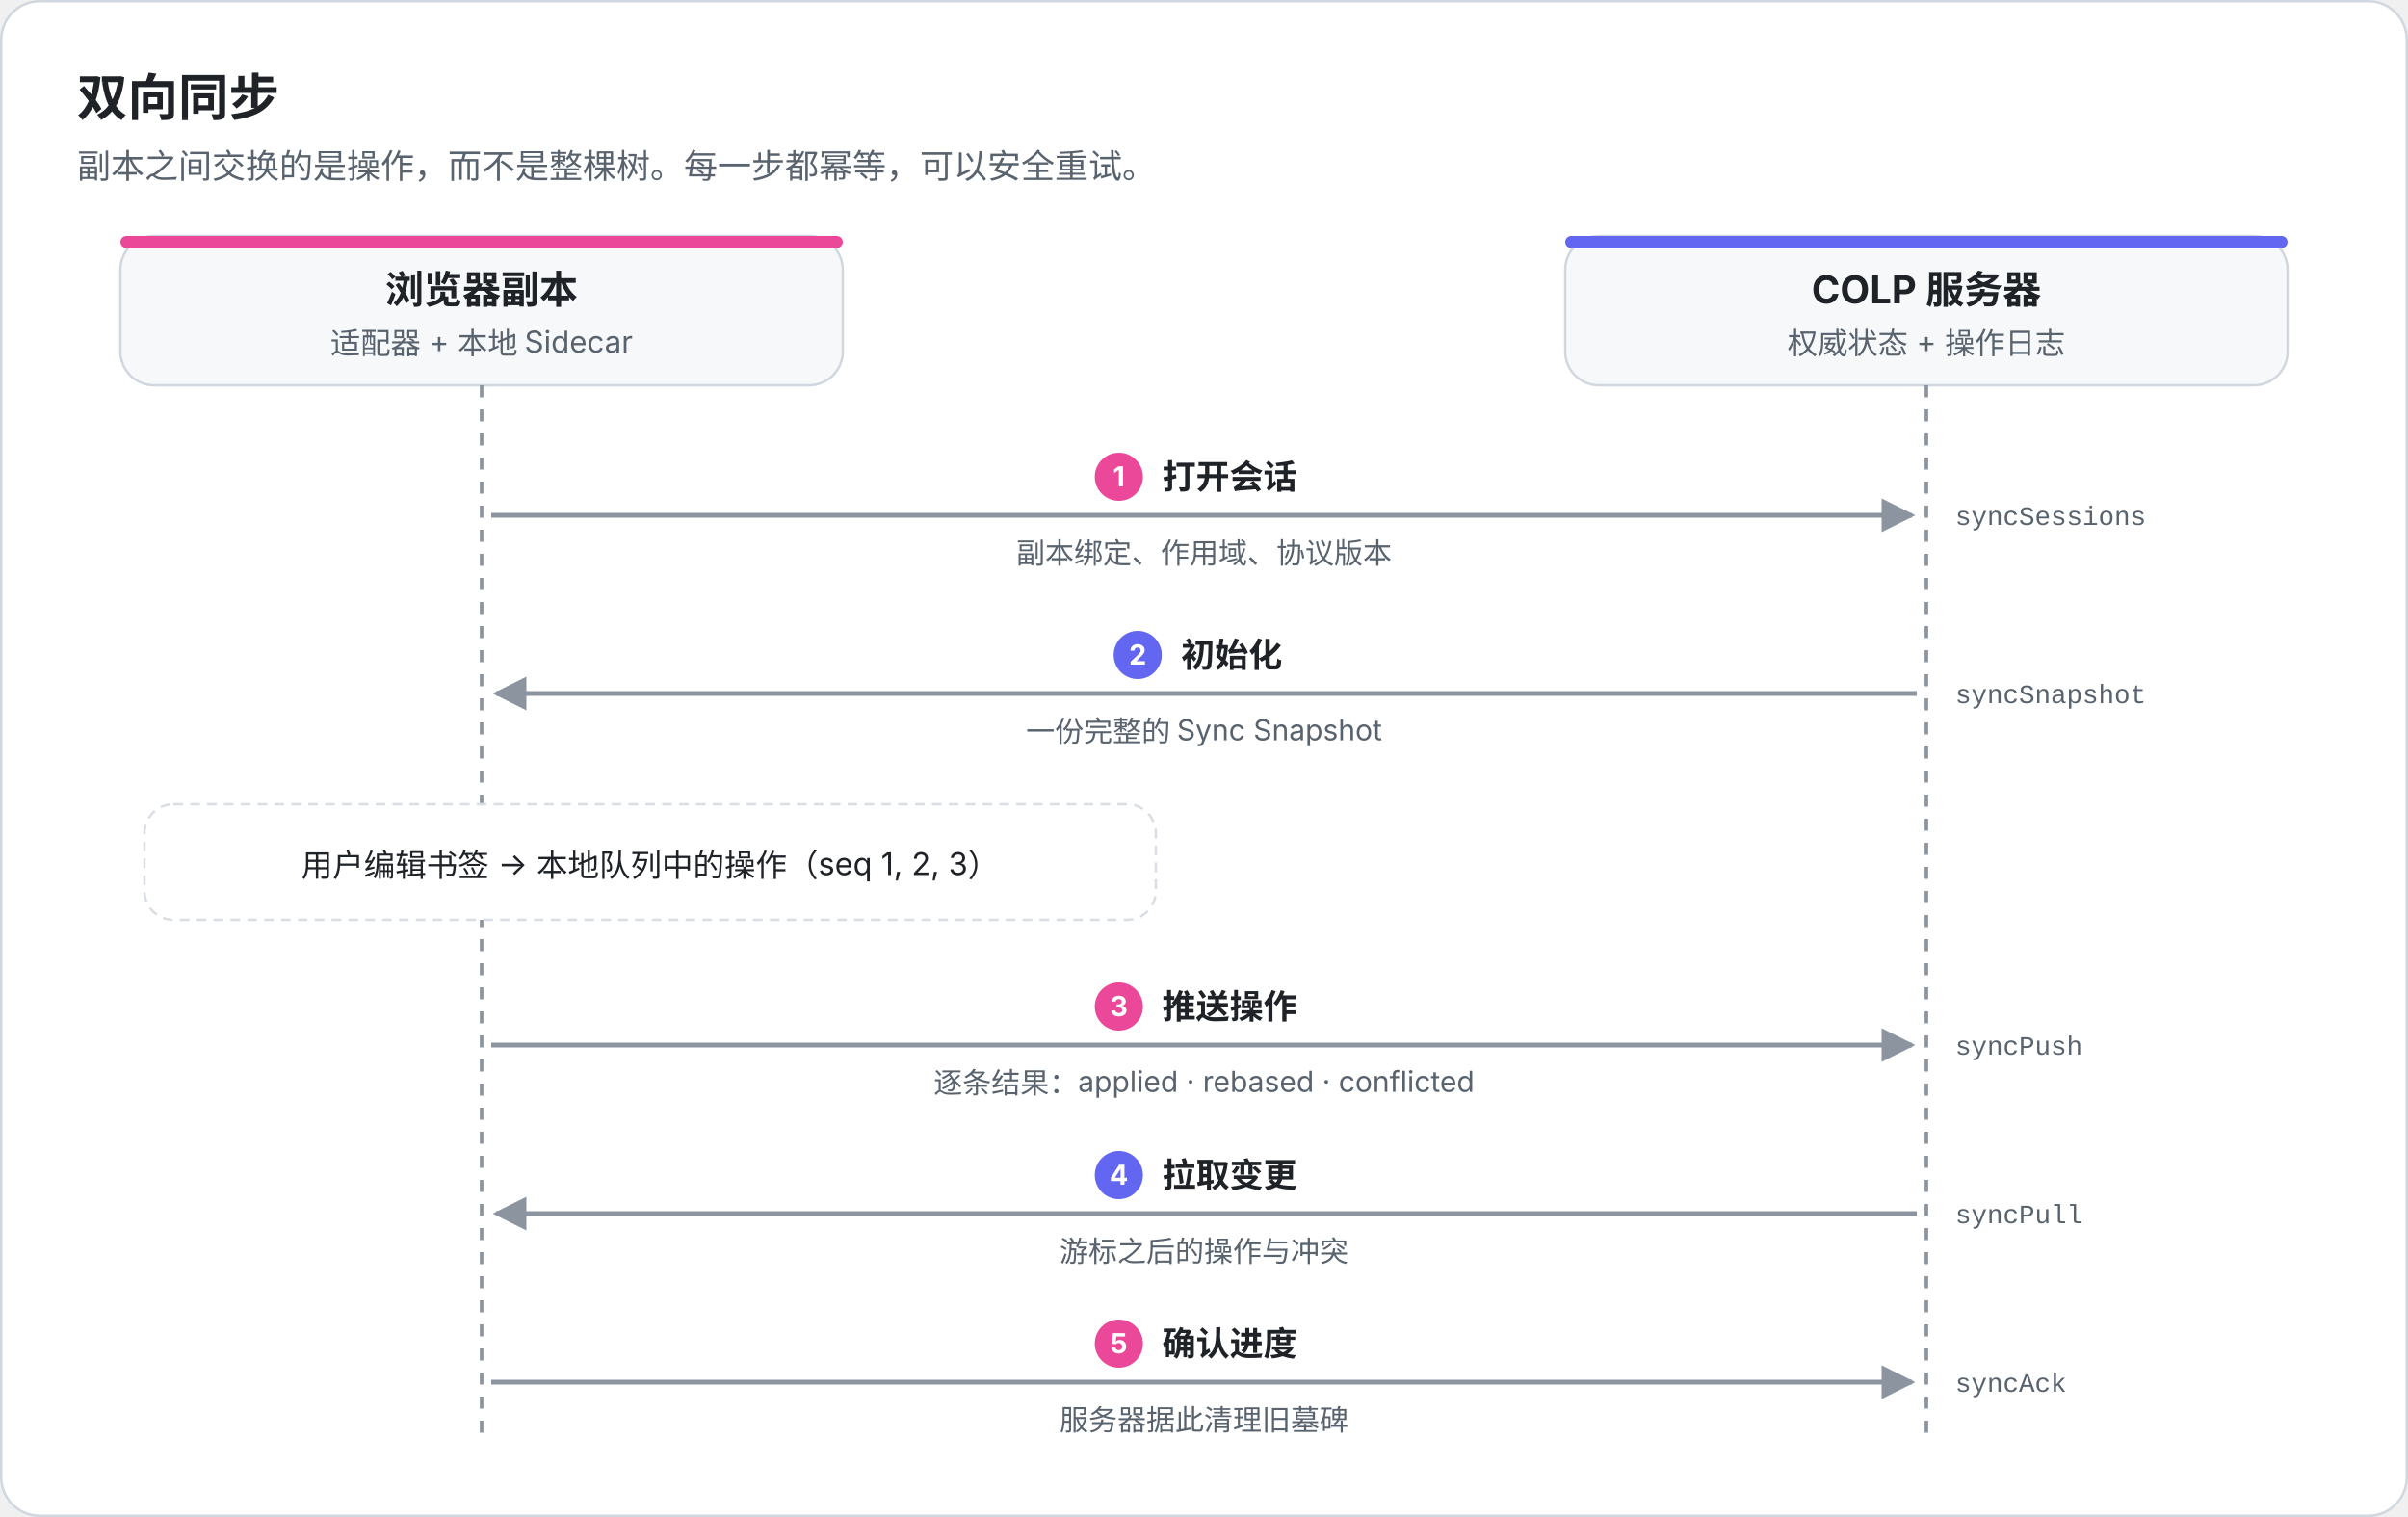
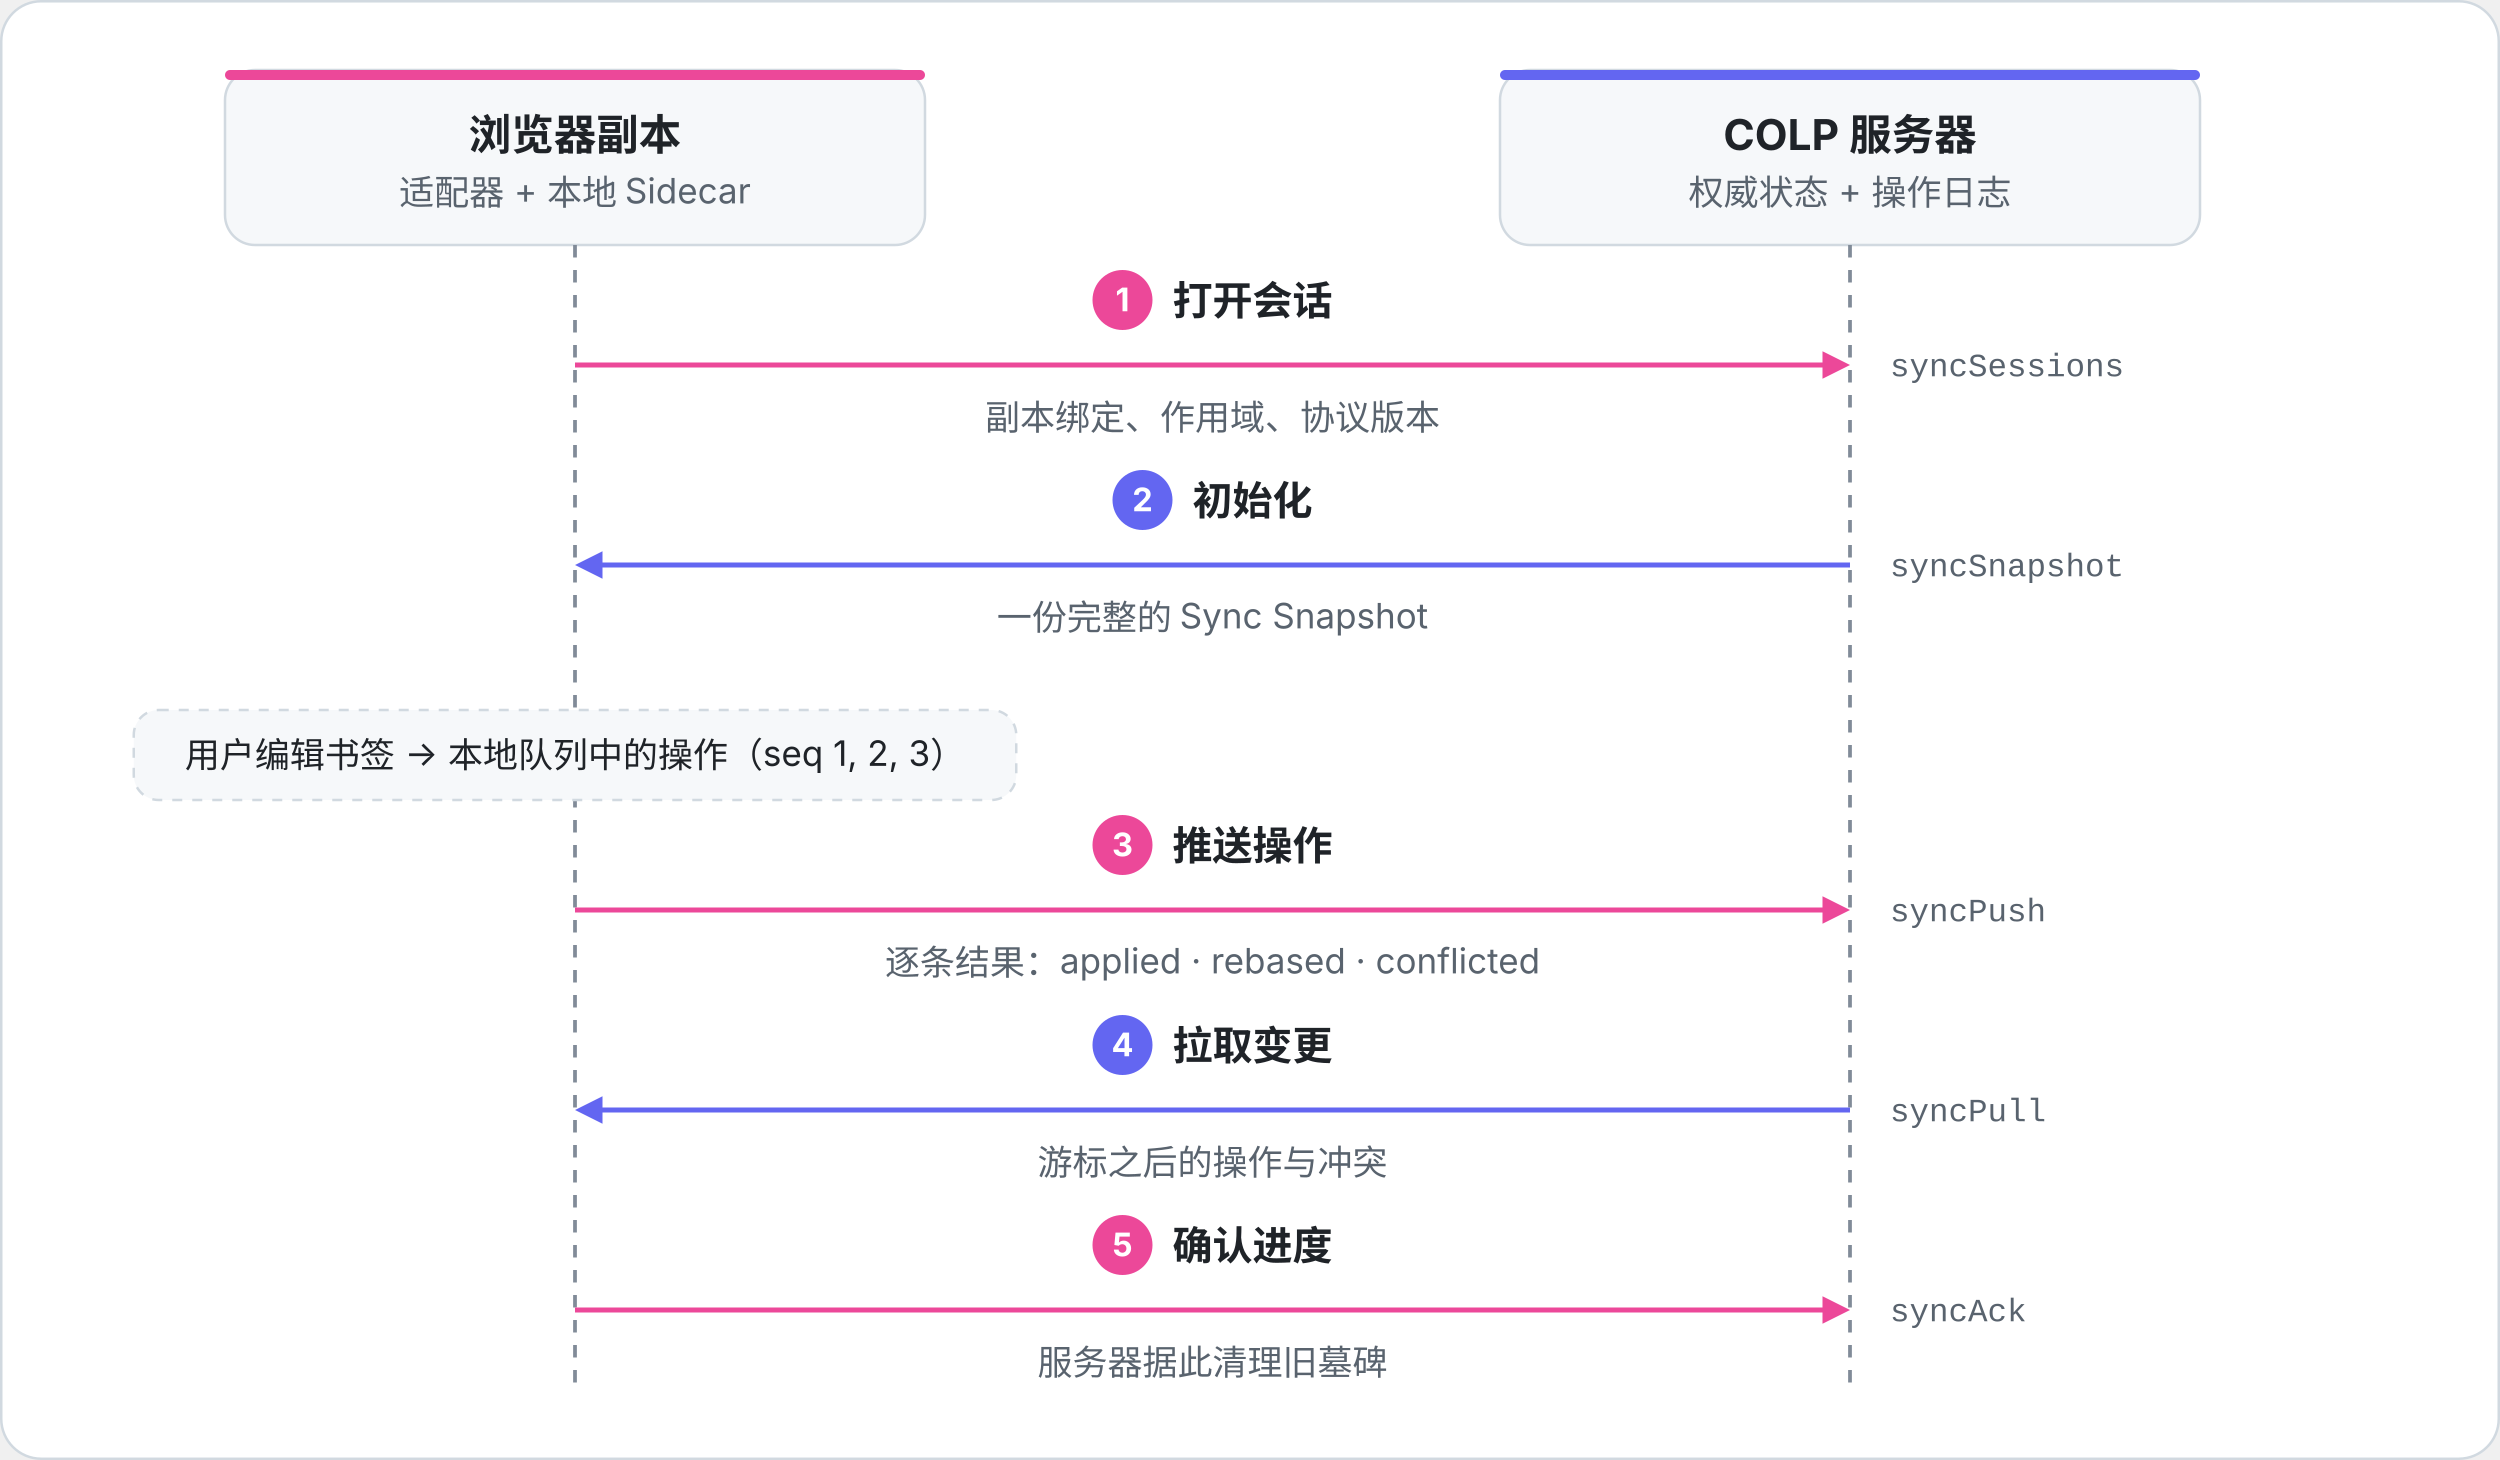
- <svg xmlns="http://www.w3.org/2000/svg" width="1000" height="630" viewBox="0 0 1000 630" role="img" aria-labelledby="title desc" xml:lang="zh-CN">
-   <style>text{font-family:Inter, 'Segoe UI', -apple-system, BlinkMacSystemFont, 'Helvetica Neue', Arial, 'PingFang SC', 'Hiragino Sans GB', 'Microsoft YaHei', 'Noto Sans CJK SC', 'Droid Sans Fallback', sans-serif}.mono{font-family:ui-monospace, SFMono-Regular, Menlo, Consolas, 'Liberation Mono', 'Noto Sans Mono', 'Droid Sans Fallback', monospace}.frame{fill:#ffffff;stroke:#d0d7de}.card{fill:#f6f8fa;stroke:#d0d7de}.inner{fill:#ffffff;stroke:#d8dee4}.h{fill:#1f2328;font-weight:700}.b{fill:#1f2328}.m{fill:#59636e}.ln{stroke:#8c959f;fill:none}.lnf{fill:#8c959f}@media (prefers-color-scheme: dark){.frame{fill:#0d1117;stroke:#30363d}.card{fill:#161b22;stroke:#30363d}.inner{fill:#0d1117;stroke:#3d444d}.h,.b{fill:#e6edf3}.m{fill:#9198a1}.ln{stroke:#6e7681}.lnf{fill:#6e7681}}</style>
-   <defs>
-     <linearGradient id="mark" x1="0" y1="0" x2="1" y2="1">
-       <stop offset="0" stop-color="#2DD4BF" />
-       <stop offset="1" stop-color="#6366F1" />
-     </linearGradient>
-     <marker id="arrow" viewBox="0 0 10 10" refX="9" refY="5" markerWidth="7" markerHeight="7" orient="auto-start-reverse">
-       <path d="M0,0L10,5L0,10z" class="lnf" />
-     </marker>
-   </defs>
-   <rect class="frame" x="0.5" y="0.5" width="999" height="629" rx="16" />
-   <text class="h" x="32" y="48" font-size="21">双向同步</text>
-   <text class="m" x="32" y="74" font-size="14">副本之间交换的是操作，而不是整棵树。每一步都幂等，可以安全重试。</text>
-   <rect class="card" x="50" y="98" width="300" height="62" rx="14" />
-   <rect x="50" y="98" width="300" height="5" rx="2.5" fill="#EC4899" />
-   <text class="h" x="200" y="126" font-size="16" text-anchor="middle">浏览器副本</text>
-   <text class="m" x="200" y="147" font-size="12.5" text-anchor="middle">适配器 + 本地 Sidecar</text>
-   <rect class="card" x="650" y="98" width="300" height="62" rx="14" />
-   <rect x="650" y="98" width="300" height="5" rx="2.5" fill="#6366F1" />
-   <text class="h" x="800" y="126" font-size="16" text-anchor="middle">COLP 服务器</text>
-   <text class="m" x="800" y="147" font-size="12.5" text-anchor="middle">权威状态 + 操作日志</text>
-   <line class="ln" x1="200" y1="160" x2="200" y2="600" stroke-width="1.5" stroke-dasharray="5 5" />
-   <line class="ln" x1="800" y1="160" x2="800" y2="600" stroke-width="1.5" stroke-dasharray="5 5" />
-   <line class="ln" x1="204" y1="214" x2="794" y2="214" stroke-width="2" marker-end="url(#arrow)" />
-   <circle cx="464.64" cy="198" r="10" fill="#EC4899" />
-   <text x="464.64" y="202" font-size="11.5" font-weight="700" fill="#ffffff" text-anchor="middle">1</text>
-   <text class="h" x="482.64" y="203" font-size="14">打开会话</text>
-   <text class="m" x="500" y="234" font-size="12" text-anchor="middle">副本绑定、作用域、协议版本</text>
-   <text class="m mono" x="812" y="218" font-size="11">syncSessions</text>
-   <line class="ln" x1="796" y1="288" x2="206" y2="288" stroke-width="2" marker-end="url(#arrow)" />
-   <circle cx="472.48" cy="272" r="10" fill="#6366F1" />
-   <text x="472.48" y="276" font-size="11.5" font-weight="700" fill="#ffffff" text-anchor="middle">2</text>
-   <text class="h" x="490.48" y="277" font-size="14">初始化</text>
-   <text class="m" x="500" y="308" font-size="12" text-anchor="middle">一份完整的 Sync Snapshot</text>
-   <text class="m mono" x="812" y="292" font-size="11">syncSnapshot</text>
-   <rect class="inner" x="60" y="334" width="420" height="48" rx="12" stroke-dasharray="4 3" />
-   <text class="b" x="270" y="364" font-size="13" text-anchor="middle">用户编辑书签 → 本地队列中的操作（seq 1, 2, 3）</text>
-   <line class="ln" x1="204" y1="434" x2="794" y2="434" stroke-width="2" marker-end="url(#arrow)" />
-   <circle cx="464.64" cy="418" r="10" fill="#EC4899" />
-   <text x="464.64" y="422" font-size="11.5" font-weight="700" fill="#ffffff" text-anchor="middle">3</text>
-   <text class="h" x="482.64" y="423" font-size="14">推送操作</text>
-   <text class="m" x="500" y="454" font-size="12" text-anchor="middle">逐条结果：applied · rebased · conflicted</text>
-   <text class="m mono" x="812" y="438" font-size="11">syncPush</text>
-   <line class="ln" x1="796" y1="504" x2="206" y2="504" stroke-width="2" marker-end="url(#arrow)" />
-   <circle cx="464.64" cy="488" r="10" fill="#6366F1" />
-   <text x="464.64" y="492" font-size="11.5" font-weight="700" fill="#ffffff" text-anchor="middle">4</text>
-   <text class="h" x="482.64" y="493" font-size="14">拉取变更</text>
-   <text class="m" x="500" y="524" font-size="12" text-anchor="middle">游标之后的操作与冲突</text>
-   <text class="m mono" x="812" y="508" font-size="11">syncPull</text>
-   <line class="ln" x1="204" y1="574" x2="794" y2="574" stroke-width="2" marker-end="url(#arrow)" />
-   <circle cx="464.64" cy="558" r="10" fill="#EC4899" />
-   <text x="464.64" y="562" font-size="11.5" font-weight="700" fill="#ffffff" text-anchor="middle">5</text>
-   <text class="h" x="482.64" y="563" font-size="14">确认进度</text>
-   <text class="m" x="500" y="594" font-size="12" text-anchor="middle">服务器据此清理旧墓碑</text>
-   <text class="m mono" x="812" y="578" font-size="11">syncAck</text>
+ <svg xmlns="http://www.w3.org/2000/svg" width="1000" height="584" viewBox="0 0 1000 584" role="img" aria-labelledby="title desc" xml:lang="zh-CN">
+   <style>text{font-family:Inter, 'Segoe UI', -apple-system, BlinkMacSystemFont, 'Helvetica Neue', Arial, 'PingFang SC', 'Hiragino Sans GB', 'Microsoft YaHei', 'Noto Sans CJK SC', sans-serif}.mono{font-family:ui-monospace, SFMono-Regular, Menlo, Consolas, 'Liberation Mono', monospace}</style>
+   <rect x="0.5" y="0.5" width="999" height="583" rx="16" fill="#ffffff" stroke="#d1d9e0" />
+   <rect x="90" y="28" width="280" height="70" rx="12" fill="#f6f8fa" stroke="#d1d9e0" />
+   <rect x="90" y="28" width="280" height="4" rx="2" fill="#ec4899" />
+   <text x="230" y="60" font-size="17" font-weight="700" fill="#1f2328" text-anchor="middle">浏览器副本</text>
+   <text x="230" y="82" font-size="14" fill="#59636e" text-anchor="middle">适配器 + 本地 Sidecar</text>
+   <rect x="600" y="28" width="280" height="70" rx="12" fill="#f6f8fa" stroke="#d1d9e0" />
+   <rect x="600" y="28" width="280" height="4" rx="2" fill="#6366f1" />
+   <text x="740" y="60" font-size="17" font-weight="700" fill="#1f2328" text-anchor="middle">COLP 服务器</text>
+   <text x="740" y="82" font-size="14" fill="#59636e" text-anchor="middle">权威状态 + 操作日志</text>
+   <line x1="230" y1="98" x2="230" y2="556" stroke="#818b98" stroke-width="1.5" stroke-dasharray="5 5" />
+   <line x1="740" y1="98" x2="740" y2="556" stroke="#818b98" stroke-width="1.5" stroke-dasharray="5 5" />
+   <circle cx="449" cy="120" r="12" fill="#ec4899" />
+   <text x="449" y="124.5" font-size="13" font-weight="700" fill="#ffffff" text-anchor="middle">1</text>
+   <text x="469" y="126" font-size="16" font-weight="700" fill="#1f2328">打开会话</text>
+   <line x1="230" y1="146" x2="730" y2="146" stroke="#ec4899" stroke-width="2" />
+   <path d="M740 146L729 151.5L729 140.5Z" fill="#ec4899" />
+   <text x="485" y="172" font-size="14" fill="#59636e" text-anchor="middle">副本绑定、作用域、协议版本</text>
+   <text x="756" y="150.5" font-size="13" fill="#59636e" class="mono">syncSessions</text>
+   <circle cx="457" cy="200" r="12" fill="#6366f1" />
+   <text x="457" y="204.5" font-size="13" font-weight="700" fill="#ffffff" text-anchor="middle">2</text>
+   <text x="477" y="206" font-size="16" font-weight="700" fill="#1f2328">初始化</text>
+   <line x1="740" y1="226" x2="240" y2="226" stroke="#6366f1" stroke-width="2" />
+   <path d="M230 226L241 220.5L241 231.5Z" fill="#6366f1" />
+   <text x="485" y="252" font-size="14" fill="#59636e" text-anchor="middle">一份完整的 Sync Snapshot</text>
+   <text x="756" y="230.5" font-size="13" fill="#59636e" class="mono">syncSnapshot</text>
+   <circle cx="449" cy="338" r="12" fill="#ec4899" />
+   <text x="449" y="342.5" font-size="13" font-weight="700" fill="#ffffff" text-anchor="middle">3</text>
+   <text x="469" y="344" font-size="16" font-weight="700" fill="#1f2328">推送操作</text>
+   <line x1="230" y1="364" x2="730" y2="364" stroke="#ec4899" stroke-width="2" />
+   <path d="M740 364L729 369.5L729 358.5Z" fill="#ec4899" />
+   <text x="485" y="390" font-size="14" fill="#59636e" text-anchor="middle">逐条结果：applied · rebased · conflicted</text>
+   <text x="756" y="368.5" font-size="13" fill="#59636e" class="mono">syncPush</text>
+   <circle cx="449" cy="418" r="12" fill="#6366f1" />
+   <text x="449" y="422.5" font-size="13" font-weight="700" fill="#ffffff" text-anchor="middle">4</text>
+   <text x="469" y="424" font-size="16" font-weight="700" fill="#1f2328">拉取变更</text>
+   <line x1="740" y1="444" x2="240" y2="444" stroke="#6366f1" stroke-width="2" />
+   <path d="M230 444L241 438.5L241 449.5Z" fill="#6366f1" />
+   <text x="485" y="470" font-size="14" fill="#59636e" text-anchor="middle">游标之后的操作与冲突</text>
+   <text x="756" y="448.5" font-size="13" fill="#59636e" class="mono">syncPull</text>
+   <circle cx="449" cy="498" r="12" fill="#ec4899" />
+   <text x="449" y="502.5" font-size="13" font-weight="700" fill="#ffffff" text-anchor="middle">5</text>
+   <text x="469" y="504" font-size="16" font-weight="700" fill="#1f2328">确认进度</text>
+   <line x1="230" y1="524" x2="730" y2="524" stroke="#ec4899" stroke-width="2" />
+   <path d="M740 524L729 529.5L729 518.5Z" fill="#ec4899" />
+   <text x="485" y="550" font-size="14" fill="#59636e" text-anchor="middle">服务器据此清理旧墓碑</text>
+   <text x="756" y="528.5" font-size="13" fill="#59636e" class="mono">syncAck</text>
+   <rect x="53.5" y="284" width="353" height="36" rx="10" fill="#f6f8fa" stroke="#d1d9e0" stroke-dasharray="4 4" />
+   <text x="230" y="307" font-size="14" fill="#1f2328" text-anchor="middle">用户编辑书签 → 本地队列中的操作（seq 1, 2, 3）</text>
</svg>
